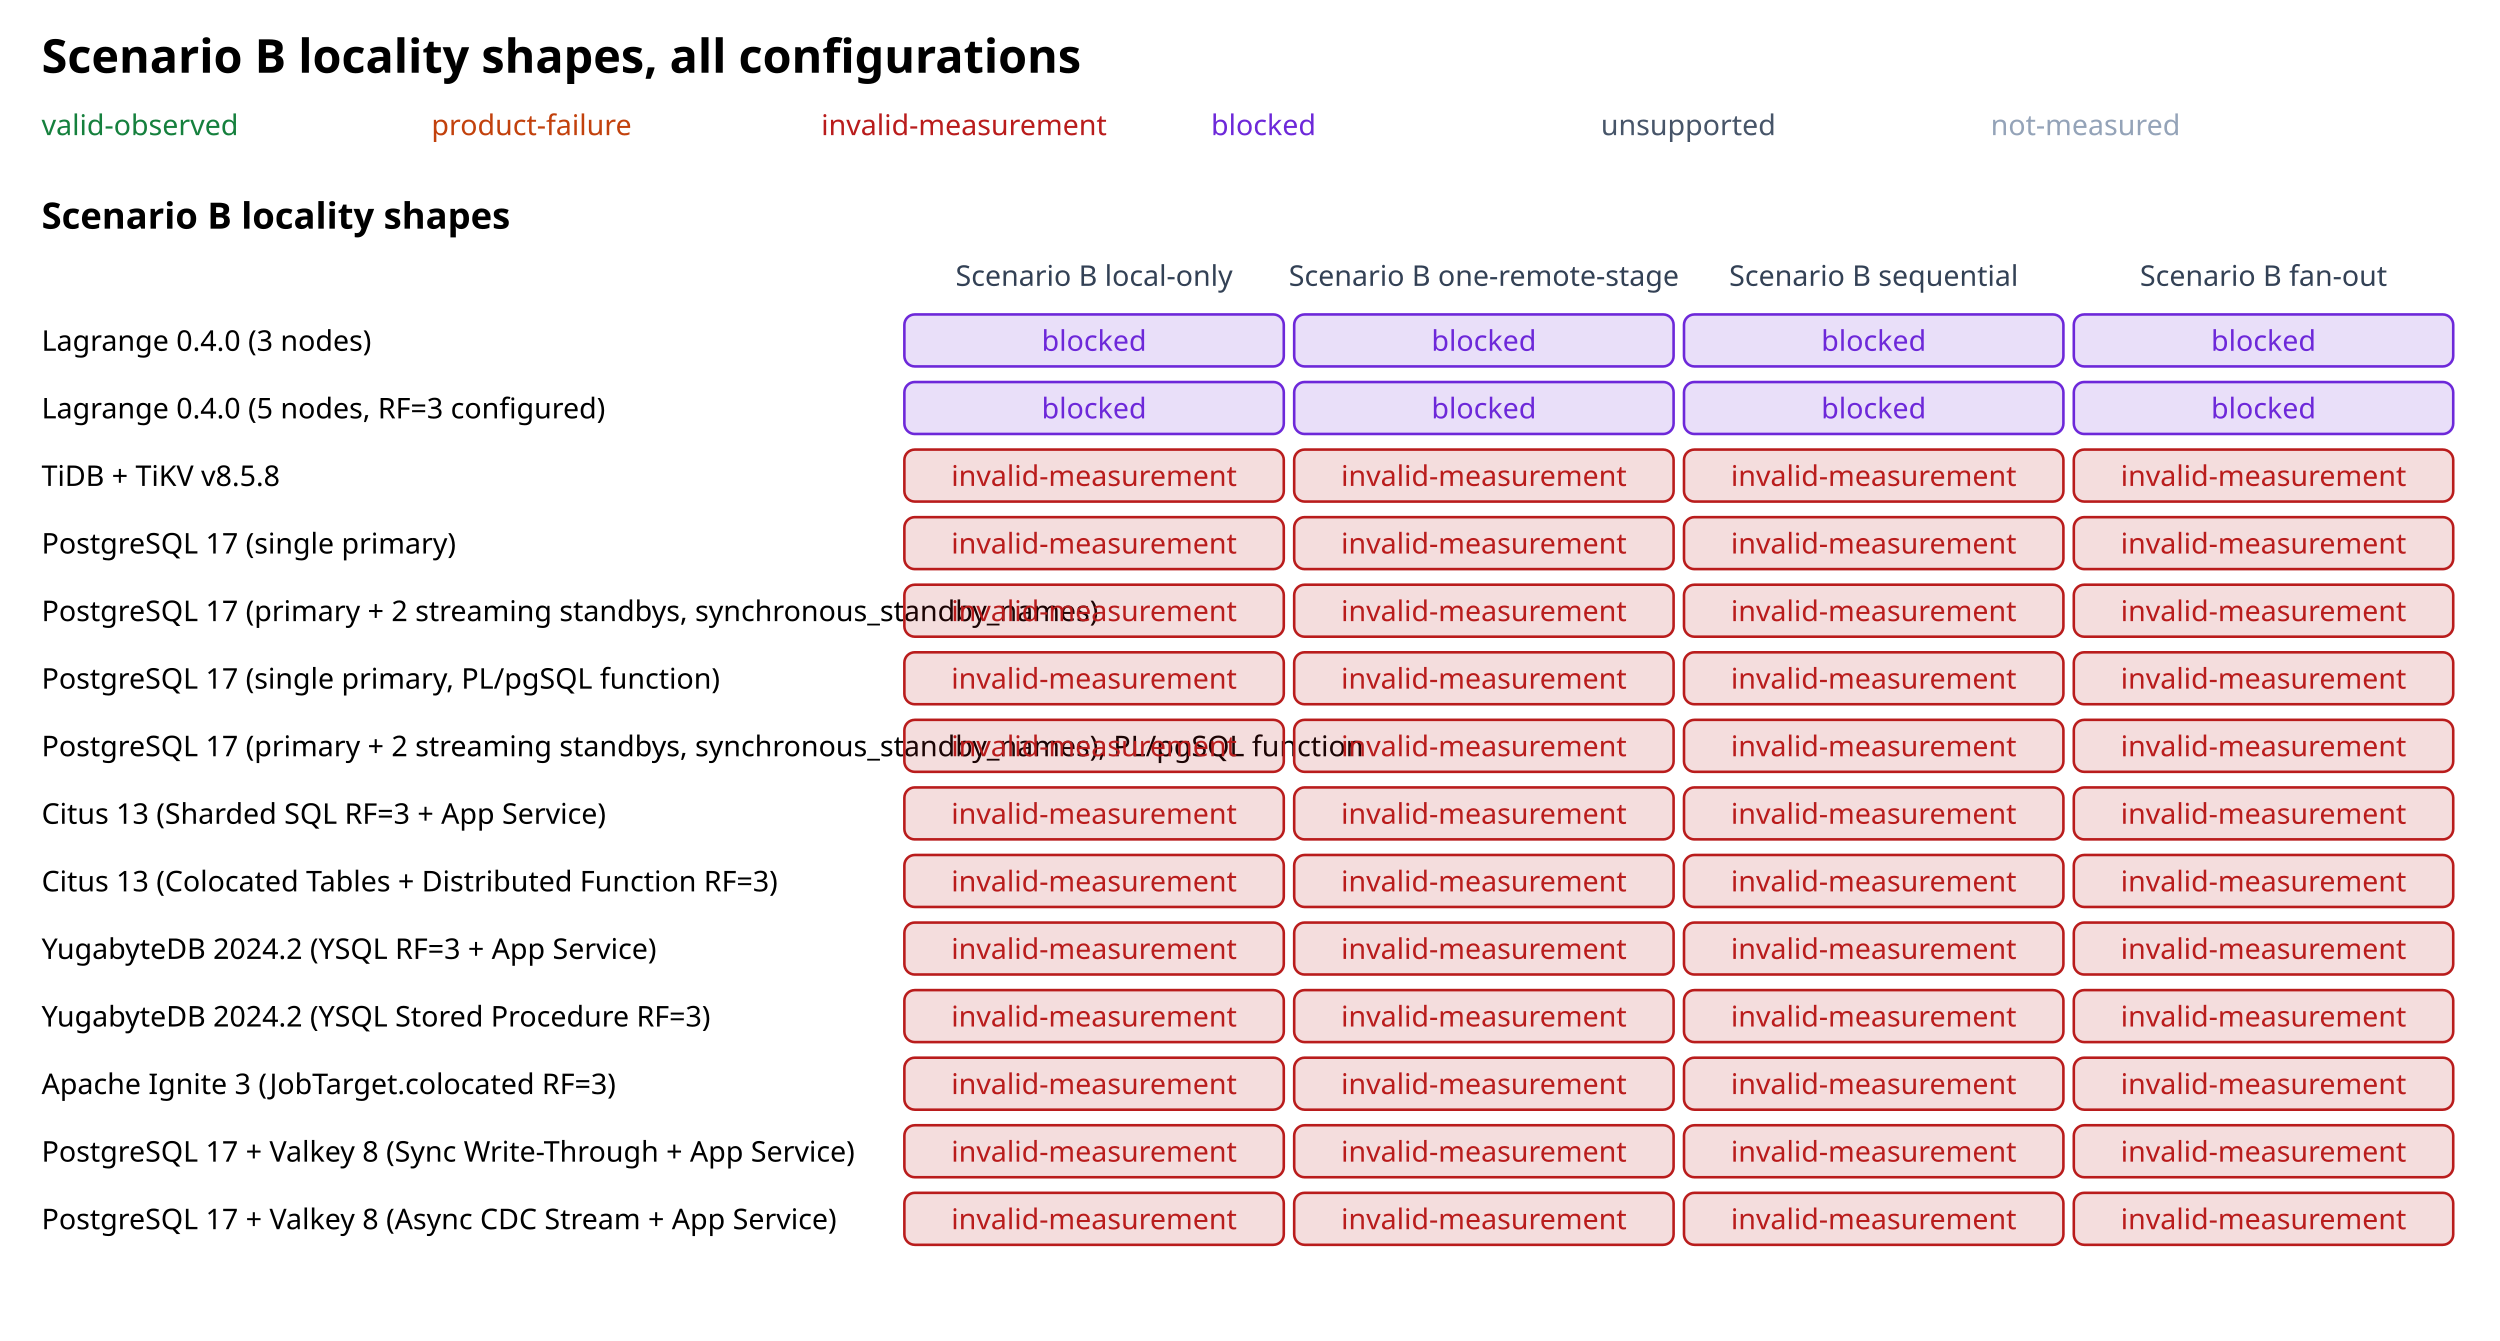
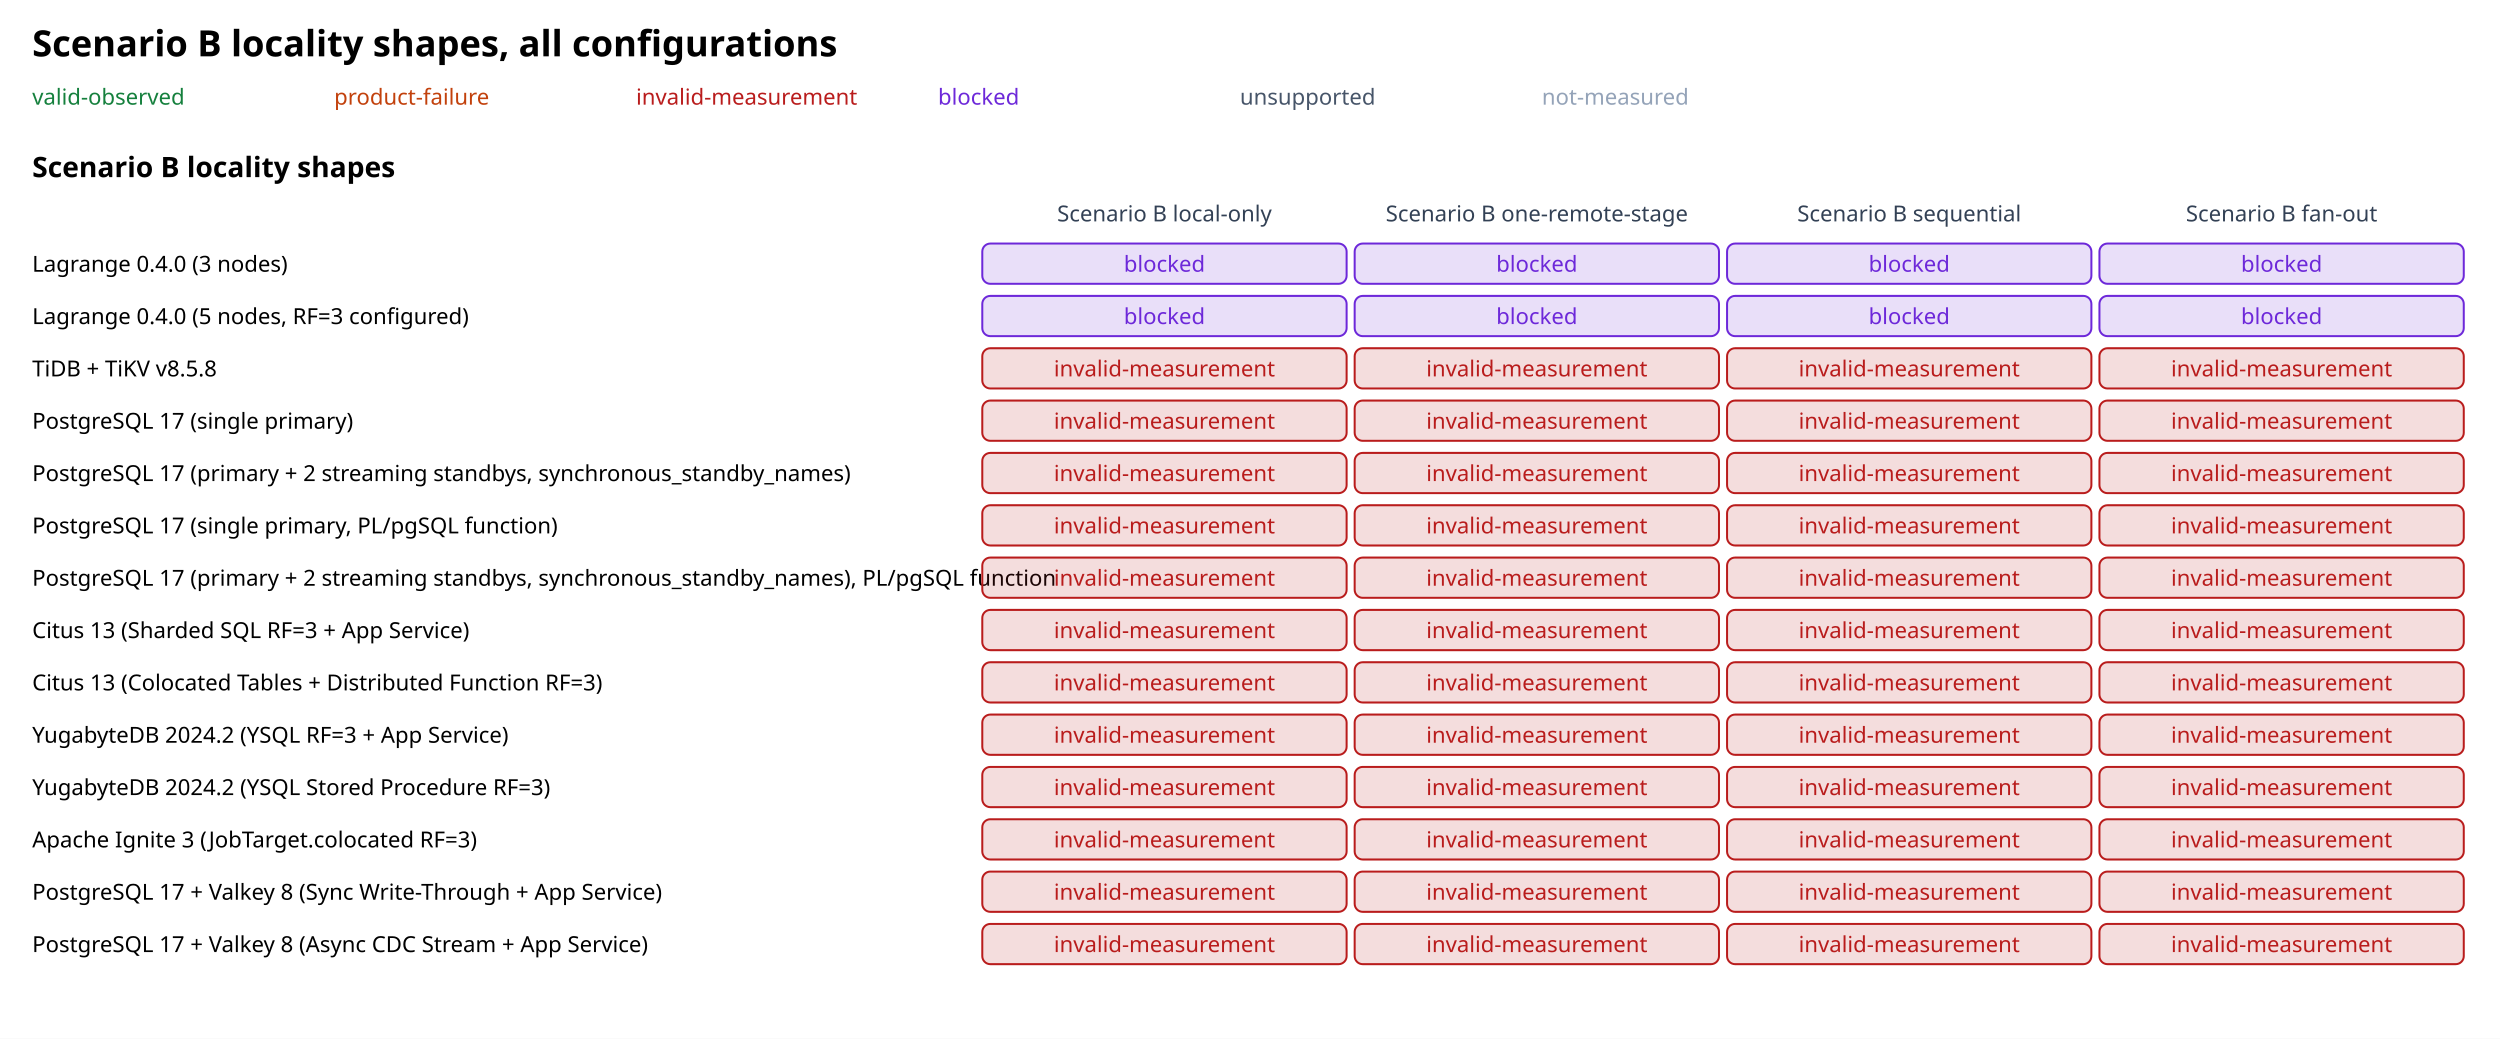
- <svg xmlns="http://www.w3.org/2000/svg" width="962" height="516" viewBox="0 0 962 516" font-family="sans-serif">
+ <svg xmlns="http://www.w3.org/2000/svg" width="1242" height="516" viewBox="0 0 1242 516" font-family="sans-serif">
  <rect width="100%" height="100%" fill="#ffffff" />
  <text x="16" y="28" font-size="18" font-weight="700">Scenario B locality shapes, all configurations</text>
  <text x="16" y="52" font-size="11" fill="#15803d">valid-observed</text>
  <text x="166" y="52" font-size="11" fill="#c2410c">product-failure</text>
  <text x="316" y="52" font-size="11" fill="#b91c1c">invalid-measurement</text>
  <text x="466" y="52" font-size="11" fill="#6d28d9">blocked</text>
  <text x="616" y="52" font-size="11" fill="#475569">unsupported</text>
  <text x="766" y="52" font-size="11" fill="#94a3b8">not-measured</text>
  <text x="16" y="88" font-size="14" font-weight="600">Scenario B locality shapes</text>
-   <text x="421" y="110" text-anchor="middle" font-size="11" fill="#334155">Scenario B local-only</text>
-   <text x="571" y="110" text-anchor="middle" font-size="11" fill="#334155">Scenario B one-remote-stage</text>
-   <text x="721" y="110" text-anchor="middle" font-size="11" fill="#334155">Scenario B sequential</text>
-   <text x="871" y="110" text-anchor="middle" font-size="11" fill="#334155">Scenario B fan-out</text>
+   <text x="578.5" y="110" text-anchor="middle" font-size="11" fill="#334155">Scenario B local-only</text>
+   <text x="763.5" y="110" text-anchor="middle" font-size="11" fill="#334155">Scenario B one-remote-stage</text>
+   <text x="948.5" y="110" text-anchor="middle" font-size="11" fill="#334155">Scenario B sequential</text>
+   <text x="1133.5" y="110" text-anchor="middle" font-size="11" fill="#334155">Scenario B fan-out</text>
  <text x="16" y="135" font-size="11">Lagrange 0.4.0 (3 nodes)</text>
  <g>
-     <rect x="348" y="121" width="146" height="20" rx="4" fill="#6d28d9" fill-opacity="0.15" stroke="#6d28d9" />
-     <text x="421" y="135" text-anchor="middle" font-size="11" fill="#6d28d9">blocked</text>
-   </g>
-   <g>
-     <rect x="498" y="121" width="146" height="20" rx="4" fill="#6d28d9" fill-opacity="0.15" stroke="#6d28d9" />
-     <text x="571" y="135" text-anchor="middle" font-size="11" fill="#6d28d9">blocked</text>
-   </g>
-   <g>
-     <rect x="648" y="121" width="146" height="20" rx="4" fill="#6d28d9" fill-opacity="0.15" stroke="#6d28d9" />
-     <text x="721" y="135" text-anchor="middle" font-size="11" fill="#6d28d9">blocked</text>
-   </g>
-   <g>
-     <rect x="798" y="121" width="146" height="20" rx="4" fill="#6d28d9" fill-opacity="0.15" stroke="#6d28d9" />
-     <text x="871" y="135" text-anchor="middle" font-size="11" fill="#6d28d9">blocked</text>
+     <rect x="488" y="121" width="181" height="20" rx="4" fill="#6d28d9" fill-opacity="0.15" stroke="#6d28d9" />
+     <text x="578.5" y="135" text-anchor="middle" font-size="11" fill="#6d28d9">blocked</text>
+   </g>
+   <g>
+     <rect x="673" y="121" width="181" height="20" rx="4" fill="#6d28d9" fill-opacity="0.15" stroke="#6d28d9" />
+     <text x="763.5" y="135" text-anchor="middle" font-size="11" fill="#6d28d9">blocked</text>
+   </g>
+   <g>
+     <rect x="858" y="121" width="181" height="20" rx="4" fill="#6d28d9" fill-opacity="0.15" stroke="#6d28d9" />
+     <text x="948.5" y="135" text-anchor="middle" font-size="11" fill="#6d28d9">blocked</text>
+   </g>
+   <g>
+     <rect x="1043" y="121" width="181" height="20" rx="4" fill="#6d28d9" fill-opacity="0.15" stroke="#6d28d9" />
+     <text x="1133.5" y="135" text-anchor="middle" font-size="11" fill="#6d28d9">blocked</text>
  </g>
  <text x="16" y="161" font-size="11">Lagrange 0.4.0 (5 nodes, RF=3 configured)</text>
  <g>
-     <rect x="348" y="147" width="146" height="20" rx="4" fill="#6d28d9" fill-opacity="0.15" stroke="#6d28d9" />
-     <text x="421" y="161" text-anchor="middle" font-size="11" fill="#6d28d9">blocked</text>
-   </g>
-   <g>
-     <rect x="498" y="147" width="146" height="20" rx="4" fill="#6d28d9" fill-opacity="0.15" stroke="#6d28d9" />
-     <text x="571" y="161" text-anchor="middle" font-size="11" fill="#6d28d9">blocked</text>
-   </g>
-   <g>
-     <rect x="648" y="147" width="146" height="20" rx="4" fill="#6d28d9" fill-opacity="0.15" stroke="#6d28d9" />
-     <text x="721" y="161" text-anchor="middle" font-size="11" fill="#6d28d9">blocked</text>
-   </g>
-   <g>
-     <rect x="798" y="147" width="146" height="20" rx="4" fill="#6d28d9" fill-opacity="0.15" stroke="#6d28d9" />
-     <text x="871" y="161" text-anchor="middle" font-size="11" fill="#6d28d9">blocked</text>
+     <rect x="488" y="147" width="181" height="20" rx="4" fill="#6d28d9" fill-opacity="0.15" stroke="#6d28d9" />
+     <text x="578.5" y="161" text-anchor="middle" font-size="11" fill="#6d28d9">blocked</text>
+   </g>
+   <g>
+     <rect x="673" y="147" width="181" height="20" rx="4" fill="#6d28d9" fill-opacity="0.15" stroke="#6d28d9" />
+     <text x="763.5" y="161" text-anchor="middle" font-size="11" fill="#6d28d9">blocked</text>
+   </g>
+   <g>
+     <rect x="858" y="147" width="181" height="20" rx="4" fill="#6d28d9" fill-opacity="0.15" stroke="#6d28d9" />
+     <text x="948.5" y="161" text-anchor="middle" font-size="11" fill="#6d28d9">blocked</text>
+   </g>
+   <g>
+     <rect x="1043" y="147" width="181" height="20" rx="4" fill="#6d28d9" fill-opacity="0.15" stroke="#6d28d9" />
+     <text x="1133.5" y="161" text-anchor="middle" font-size="11" fill="#6d28d9">blocked</text>
  </g>
  <text x="16" y="187" font-size="11">TiDB + TiKV v8.5.8</text>
  <g>
-     <rect x="348" y="173" width="146" height="20" rx="4" fill="#b91c1c" fill-opacity="0.15" stroke="#b91c1c" />
-     <text x="421" y="187" text-anchor="middle" font-size="11" fill="#b91c1c">invalid-measurement</text>
-   </g>
-   <g>
-     <rect x="498" y="173" width="146" height="20" rx="4" fill="#b91c1c" fill-opacity="0.15" stroke="#b91c1c" />
-     <text x="571" y="187" text-anchor="middle" font-size="11" fill="#b91c1c">invalid-measurement</text>
-   </g>
-   <g>
-     <rect x="648" y="173" width="146" height="20" rx="4" fill="#b91c1c" fill-opacity="0.15" stroke="#b91c1c" />
-     <text x="721" y="187" text-anchor="middle" font-size="11" fill="#b91c1c">invalid-measurement</text>
-   </g>
-   <g>
-     <rect x="798" y="173" width="146" height="20" rx="4" fill="#b91c1c" fill-opacity="0.15" stroke="#b91c1c" />
-     <text x="871" y="187" text-anchor="middle" font-size="11" fill="#b91c1c">invalid-measurement</text>
+     <rect x="488" y="173" width="181" height="20" rx="4" fill="#b91c1c" fill-opacity="0.15" stroke="#b91c1c" />
+     <text x="578.5" y="187" text-anchor="middle" font-size="11" fill="#b91c1c">invalid-measurement</text>
+   </g>
+   <g>
+     <rect x="673" y="173" width="181" height="20" rx="4" fill="#b91c1c" fill-opacity="0.15" stroke="#b91c1c" />
+     <text x="763.5" y="187" text-anchor="middle" font-size="11" fill="#b91c1c">invalid-measurement</text>
+   </g>
+   <g>
+     <rect x="858" y="173" width="181" height="20" rx="4" fill="#b91c1c" fill-opacity="0.15" stroke="#b91c1c" />
+     <text x="948.5" y="187" text-anchor="middle" font-size="11" fill="#b91c1c">invalid-measurement</text>
+   </g>
+   <g>
+     <rect x="1043" y="173" width="181" height="20" rx="4" fill="#b91c1c" fill-opacity="0.15" stroke="#b91c1c" />
+     <text x="1133.5" y="187" text-anchor="middle" font-size="11" fill="#b91c1c">invalid-measurement</text>
  </g>
  <text x="16" y="213" font-size="11">PostgreSQL 17 (single primary)</text>
  <g>
-     <rect x="348" y="199" width="146" height="20" rx="4" fill="#b91c1c" fill-opacity="0.15" stroke="#b91c1c" />
-     <text x="421" y="213" text-anchor="middle" font-size="11" fill="#b91c1c">invalid-measurement</text>
-   </g>
-   <g>
-     <rect x="498" y="199" width="146" height="20" rx="4" fill="#b91c1c" fill-opacity="0.15" stroke="#b91c1c" />
-     <text x="571" y="213" text-anchor="middle" font-size="11" fill="#b91c1c">invalid-measurement</text>
-   </g>
-   <g>
-     <rect x="648" y="199" width="146" height="20" rx="4" fill="#b91c1c" fill-opacity="0.15" stroke="#b91c1c" />
-     <text x="721" y="213" text-anchor="middle" font-size="11" fill="#b91c1c">invalid-measurement</text>
-   </g>
-   <g>
-     <rect x="798" y="199" width="146" height="20" rx="4" fill="#b91c1c" fill-opacity="0.15" stroke="#b91c1c" />
-     <text x="871" y="213" text-anchor="middle" font-size="11" fill="#b91c1c">invalid-measurement</text>
+     <rect x="488" y="199" width="181" height="20" rx="4" fill="#b91c1c" fill-opacity="0.15" stroke="#b91c1c" />
+     <text x="578.5" y="213" text-anchor="middle" font-size="11" fill="#b91c1c">invalid-measurement</text>
+   </g>
+   <g>
+     <rect x="673" y="199" width="181" height="20" rx="4" fill="#b91c1c" fill-opacity="0.15" stroke="#b91c1c" />
+     <text x="763.5" y="213" text-anchor="middle" font-size="11" fill="#b91c1c">invalid-measurement</text>
+   </g>
+   <g>
+     <rect x="858" y="199" width="181" height="20" rx="4" fill="#b91c1c" fill-opacity="0.15" stroke="#b91c1c" />
+     <text x="948.5" y="213" text-anchor="middle" font-size="11" fill="#b91c1c">invalid-measurement</text>
+   </g>
+   <g>
+     <rect x="1043" y="199" width="181" height="20" rx="4" fill="#b91c1c" fill-opacity="0.15" stroke="#b91c1c" />
+     <text x="1133.5" y="213" text-anchor="middle" font-size="11" fill="#b91c1c">invalid-measurement</text>
  </g>
  <text x="16" y="239" font-size="11">PostgreSQL 17 (primary + 2 streaming standbys, synchronous_standby_names)</text>
  <g>
-     <rect x="348" y="225" width="146" height="20" rx="4" fill="#b91c1c" fill-opacity="0.15" stroke="#b91c1c" />
-     <text x="421" y="239" text-anchor="middle" font-size="11" fill="#b91c1c">invalid-measurement</text>
-   </g>
-   <g>
-     <rect x="498" y="225" width="146" height="20" rx="4" fill="#b91c1c" fill-opacity="0.15" stroke="#b91c1c" />
-     <text x="571" y="239" text-anchor="middle" font-size="11" fill="#b91c1c">invalid-measurement</text>
-   </g>
-   <g>
-     <rect x="648" y="225" width="146" height="20" rx="4" fill="#b91c1c" fill-opacity="0.15" stroke="#b91c1c" />
-     <text x="721" y="239" text-anchor="middle" font-size="11" fill="#b91c1c">invalid-measurement</text>
-   </g>
-   <g>
-     <rect x="798" y="225" width="146" height="20" rx="4" fill="#b91c1c" fill-opacity="0.15" stroke="#b91c1c" />
-     <text x="871" y="239" text-anchor="middle" font-size="11" fill="#b91c1c">invalid-measurement</text>
+     <rect x="488" y="225" width="181" height="20" rx="4" fill="#b91c1c" fill-opacity="0.15" stroke="#b91c1c" />
+     <text x="578.5" y="239" text-anchor="middle" font-size="11" fill="#b91c1c">invalid-measurement</text>
+   </g>
+   <g>
+     <rect x="673" y="225" width="181" height="20" rx="4" fill="#b91c1c" fill-opacity="0.15" stroke="#b91c1c" />
+     <text x="763.5" y="239" text-anchor="middle" font-size="11" fill="#b91c1c">invalid-measurement</text>
+   </g>
+   <g>
+     <rect x="858" y="225" width="181" height="20" rx="4" fill="#b91c1c" fill-opacity="0.15" stroke="#b91c1c" />
+     <text x="948.5" y="239" text-anchor="middle" font-size="11" fill="#b91c1c">invalid-measurement</text>
+   </g>
+   <g>
+     <rect x="1043" y="225" width="181" height="20" rx="4" fill="#b91c1c" fill-opacity="0.15" stroke="#b91c1c" />
+     <text x="1133.5" y="239" text-anchor="middle" font-size="11" fill="#b91c1c">invalid-measurement</text>
  </g>
  <text x="16" y="265" font-size="11">PostgreSQL 17 (single primary, PL/pgSQL function)</text>
  <g>
-     <rect x="348" y="251" width="146" height="20" rx="4" fill="#b91c1c" fill-opacity="0.15" stroke="#b91c1c" />
-     <text x="421" y="265" text-anchor="middle" font-size="11" fill="#b91c1c">invalid-measurement</text>
-   </g>
-   <g>
-     <rect x="498" y="251" width="146" height="20" rx="4" fill="#b91c1c" fill-opacity="0.15" stroke="#b91c1c" />
-     <text x="571" y="265" text-anchor="middle" font-size="11" fill="#b91c1c">invalid-measurement</text>
-   </g>
-   <g>
-     <rect x="648" y="251" width="146" height="20" rx="4" fill="#b91c1c" fill-opacity="0.15" stroke="#b91c1c" />
-     <text x="721" y="265" text-anchor="middle" font-size="11" fill="#b91c1c">invalid-measurement</text>
-   </g>
-   <g>
-     <rect x="798" y="251" width="146" height="20" rx="4" fill="#b91c1c" fill-opacity="0.15" stroke="#b91c1c" />
-     <text x="871" y="265" text-anchor="middle" font-size="11" fill="#b91c1c">invalid-measurement</text>
+     <rect x="488" y="251" width="181" height="20" rx="4" fill="#b91c1c" fill-opacity="0.15" stroke="#b91c1c" />
+     <text x="578.5" y="265" text-anchor="middle" font-size="11" fill="#b91c1c">invalid-measurement</text>
+   </g>
+   <g>
+     <rect x="673" y="251" width="181" height="20" rx="4" fill="#b91c1c" fill-opacity="0.15" stroke="#b91c1c" />
+     <text x="763.5" y="265" text-anchor="middle" font-size="11" fill="#b91c1c">invalid-measurement</text>
+   </g>
+   <g>
+     <rect x="858" y="251" width="181" height="20" rx="4" fill="#b91c1c" fill-opacity="0.15" stroke="#b91c1c" />
+     <text x="948.5" y="265" text-anchor="middle" font-size="11" fill="#b91c1c">invalid-measurement</text>
+   </g>
+   <g>
+     <rect x="1043" y="251" width="181" height="20" rx="4" fill="#b91c1c" fill-opacity="0.15" stroke="#b91c1c" />
+     <text x="1133.5" y="265" text-anchor="middle" font-size="11" fill="#b91c1c">invalid-measurement</text>
  </g>
  <text x="16" y="291" font-size="11">PostgreSQL 17 (primary + 2 streaming standbys, synchronous_standby_names), PL/pgSQL function</text>
  <g>
-     <rect x="348" y="277" width="146" height="20" rx="4" fill="#b91c1c" fill-opacity="0.15" stroke="#b91c1c" />
-     <text x="421" y="291" text-anchor="middle" font-size="11" fill="#b91c1c">invalid-measurement</text>
-   </g>
-   <g>
-     <rect x="498" y="277" width="146" height="20" rx="4" fill="#b91c1c" fill-opacity="0.15" stroke="#b91c1c" />
-     <text x="571" y="291" text-anchor="middle" font-size="11" fill="#b91c1c">invalid-measurement</text>
-   </g>
-   <g>
-     <rect x="648" y="277" width="146" height="20" rx="4" fill="#b91c1c" fill-opacity="0.15" stroke="#b91c1c" />
-     <text x="721" y="291" text-anchor="middle" font-size="11" fill="#b91c1c">invalid-measurement</text>
-   </g>
-   <g>
-     <rect x="798" y="277" width="146" height="20" rx="4" fill="#b91c1c" fill-opacity="0.15" stroke="#b91c1c" />
-     <text x="871" y="291" text-anchor="middle" font-size="11" fill="#b91c1c">invalid-measurement</text>
+     <rect x="488" y="277" width="181" height="20" rx="4" fill="#b91c1c" fill-opacity="0.15" stroke="#b91c1c" />
+     <text x="578.5" y="291" text-anchor="middle" font-size="11" fill="#b91c1c">invalid-measurement</text>
+   </g>
+   <g>
+     <rect x="673" y="277" width="181" height="20" rx="4" fill="#b91c1c" fill-opacity="0.15" stroke="#b91c1c" />
+     <text x="763.5" y="291" text-anchor="middle" font-size="11" fill="#b91c1c">invalid-measurement</text>
+   </g>
+   <g>
+     <rect x="858" y="277" width="181" height="20" rx="4" fill="#b91c1c" fill-opacity="0.15" stroke="#b91c1c" />
+     <text x="948.5" y="291" text-anchor="middle" font-size="11" fill="#b91c1c">invalid-measurement</text>
+   </g>
+   <g>
+     <rect x="1043" y="277" width="181" height="20" rx="4" fill="#b91c1c" fill-opacity="0.15" stroke="#b91c1c" />
+     <text x="1133.5" y="291" text-anchor="middle" font-size="11" fill="#b91c1c">invalid-measurement</text>
  </g>
  <text x="16" y="317" font-size="11">Citus 13 (Sharded SQL RF=3 + App Service)</text>
  <g>
-     <rect x="348" y="303" width="146" height="20" rx="4" fill="#b91c1c" fill-opacity="0.15" stroke="#b91c1c" />
-     <text x="421" y="317" text-anchor="middle" font-size="11" fill="#b91c1c">invalid-measurement</text>
-   </g>
-   <g>
-     <rect x="498" y="303" width="146" height="20" rx="4" fill="#b91c1c" fill-opacity="0.15" stroke="#b91c1c" />
-     <text x="571" y="317" text-anchor="middle" font-size="11" fill="#b91c1c">invalid-measurement</text>
-   </g>
-   <g>
-     <rect x="648" y="303" width="146" height="20" rx="4" fill="#b91c1c" fill-opacity="0.15" stroke="#b91c1c" />
-     <text x="721" y="317" text-anchor="middle" font-size="11" fill="#b91c1c">invalid-measurement</text>
-   </g>
-   <g>
-     <rect x="798" y="303" width="146" height="20" rx="4" fill="#b91c1c" fill-opacity="0.15" stroke="#b91c1c" />
-     <text x="871" y="317" text-anchor="middle" font-size="11" fill="#b91c1c">invalid-measurement</text>
+     <rect x="488" y="303" width="181" height="20" rx="4" fill="#b91c1c" fill-opacity="0.15" stroke="#b91c1c" />
+     <text x="578.5" y="317" text-anchor="middle" font-size="11" fill="#b91c1c">invalid-measurement</text>
+   </g>
+   <g>
+     <rect x="673" y="303" width="181" height="20" rx="4" fill="#b91c1c" fill-opacity="0.15" stroke="#b91c1c" />
+     <text x="763.5" y="317" text-anchor="middle" font-size="11" fill="#b91c1c">invalid-measurement</text>
+   </g>
+   <g>
+     <rect x="858" y="303" width="181" height="20" rx="4" fill="#b91c1c" fill-opacity="0.15" stroke="#b91c1c" />
+     <text x="948.5" y="317" text-anchor="middle" font-size="11" fill="#b91c1c">invalid-measurement</text>
+   </g>
+   <g>
+     <rect x="1043" y="303" width="181" height="20" rx="4" fill="#b91c1c" fill-opacity="0.15" stroke="#b91c1c" />
+     <text x="1133.5" y="317" text-anchor="middle" font-size="11" fill="#b91c1c">invalid-measurement</text>
  </g>
  <text x="16" y="343" font-size="11">Citus 13 (Colocated Tables + Distributed Function RF=3)</text>
  <g>
-     <rect x="348" y="329" width="146" height="20" rx="4" fill="#b91c1c" fill-opacity="0.15" stroke="#b91c1c" />
-     <text x="421" y="343" text-anchor="middle" font-size="11" fill="#b91c1c">invalid-measurement</text>
-   </g>
-   <g>
-     <rect x="498" y="329" width="146" height="20" rx="4" fill="#b91c1c" fill-opacity="0.15" stroke="#b91c1c" />
-     <text x="571" y="343" text-anchor="middle" font-size="11" fill="#b91c1c">invalid-measurement</text>
-   </g>
-   <g>
-     <rect x="648" y="329" width="146" height="20" rx="4" fill="#b91c1c" fill-opacity="0.15" stroke="#b91c1c" />
-     <text x="721" y="343" text-anchor="middle" font-size="11" fill="#b91c1c">invalid-measurement</text>
-   </g>
-   <g>
-     <rect x="798" y="329" width="146" height="20" rx="4" fill="#b91c1c" fill-opacity="0.15" stroke="#b91c1c" />
-     <text x="871" y="343" text-anchor="middle" font-size="11" fill="#b91c1c">invalid-measurement</text>
+     <rect x="488" y="329" width="181" height="20" rx="4" fill="#b91c1c" fill-opacity="0.15" stroke="#b91c1c" />
+     <text x="578.5" y="343" text-anchor="middle" font-size="11" fill="#b91c1c">invalid-measurement</text>
+   </g>
+   <g>
+     <rect x="673" y="329" width="181" height="20" rx="4" fill="#b91c1c" fill-opacity="0.15" stroke="#b91c1c" />
+     <text x="763.5" y="343" text-anchor="middle" font-size="11" fill="#b91c1c">invalid-measurement</text>
+   </g>
+   <g>
+     <rect x="858" y="329" width="181" height="20" rx="4" fill="#b91c1c" fill-opacity="0.15" stroke="#b91c1c" />
+     <text x="948.5" y="343" text-anchor="middle" font-size="11" fill="#b91c1c">invalid-measurement</text>
+   </g>
+   <g>
+     <rect x="1043" y="329" width="181" height="20" rx="4" fill="#b91c1c" fill-opacity="0.15" stroke="#b91c1c" />
+     <text x="1133.5" y="343" text-anchor="middle" font-size="11" fill="#b91c1c">invalid-measurement</text>
  </g>
  <text x="16" y="369" font-size="11">YugabyteDB 2024.2 (YSQL RF=3 + App Service)</text>
  <g>
-     <rect x="348" y="355" width="146" height="20" rx="4" fill="#b91c1c" fill-opacity="0.15" stroke="#b91c1c" />
-     <text x="421" y="369" text-anchor="middle" font-size="11" fill="#b91c1c">invalid-measurement</text>
-   </g>
-   <g>
-     <rect x="498" y="355" width="146" height="20" rx="4" fill="#b91c1c" fill-opacity="0.15" stroke="#b91c1c" />
-     <text x="571" y="369" text-anchor="middle" font-size="11" fill="#b91c1c">invalid-measurement</text>
-   </g>
-   <g>
-     <rect x="648" y="355" width="146" height="20" rx="4" fill="#b91c1c" fill-opacity="0.15" stroke="#b91c1c" />
-     <text x="721" y="369" text-anchor="middle" font-size="11" fill="#b91c1c">invalid-measurement</text>
-   </g>
-   <g>
-     <rect x="798" y="355" width="146" height="20" rx="4" fill="#b91c1c" fill-opacity="0.15" stroke="#b91c1c" />
-     <text x="871" y="369" text-anchor="middle" font-size="11" fill="#b91c1c">invalid-measurement</text>
+     <rect x="488" y="355" width="181" height="20" rx="4" fill="#b91c1c" fill-opacity="0.15" stroke="#b91c1c" />
+     <text x="578.5" y="369" text-anchor="middle" font-size="11" fill="#b91c1c">invalid-measurement</text>
+   </g>
+   <g>
+     <rect x="673" y="355" width="181" height="20" rx="4" fill="#b91c1c" fill-opacity="0.15" stroke="#b91c1c" />
+     <text x="763.5" y="369" text-anchor="middle" font-size="11" fill="#b91c1c">invalid-measurement</text>
+   </g>
+   <g>
+     <rect x="858" y="355" width="181" height="20" rx="4" fill="#b91c1c" fill-opacity="0.15" stroke="#b91c1c" />
+     <text x="948.5" y="369" text-anchor="middle" font-size="11" fill="#b91c1c">invalid-measurement</text>
+   </g>
+   <g>
+     <rect x="1043" y="355" width="181" height="20" rx="4" fill="#b91c1c" fill-opacity="0.15" stroke="#b91c1c" />
+     <text x="1133.5" y="369" text-anchor="middle" font-size="11" fill="#b91c1c">invalid-measurement</text>
  </g>
  <text x="16" y="395" font-size="11">YugabyteDB 2024.2 (YSQL Stored Procedure RF=3)</text>
  <g>
-     <rect x="348" y="381" width="146" height="20" rx="4" fill="#b91c1c" fill-opacity="0.15" stroke="#b91c1c" />
-     <text x="421" y="395" text-anchor="middle" font-size="11" fill="#b91c1c">invalid-measurement</text>
-   </g>
-   <g>
-     <rect x="498" y="381" width="146" height="20" rx="4" fill="#b91c1c" fill-opacity="0.15" stroke="#b91c1c" />
-     <text x="571" y="395" text-anchor="middle" font-size="11" fill="#b91c1c">invalid-measurement</text>
-   </g>
-   <g>
-     <rect x="648" y="381" width="146" height="20" rx="4" fill="#b91c1c" fill-opacity="0.15" stroke="#b91c1c" />
-     <text x="721" y="395" text-anchor="middle" font-size="11" fill="#b91c1c">invalid-measurement</text>
-   </g>
-   <g>
-     <rect x="798" y="381" width="146" height="20" rx="4" fill="#b91c1c" fill-opacity="0.15" stroke="#b91c1c" />
-     <text x="871" y="395" text-anchor="middle" font-size="11" fill="#b91c1c">invalid-measurement</text>
+     <rect x="488" y="381" width="181" height="20" rx="4" fill="#b91c1c" fill-opacity="0.15" stroke="#b91c1c" />
+     <text x="578.5" y="395" text-anchor="middle" font-size="11" fill="#b91c1c">invalid-measurement</text>
+   </g>
+   <g>
+     <rect x="673" y="381" width="181" height="20" rx="4" fill="#b91c1c" fill-opacity="0.15" stroke="#b91c1c" />
+     <text x="763.5" y="395" text-anchor="middle" font-size="11" fill="#b91c1c">invalid-measurement</text>
+   </g>
+   <g>
+     <rect x="858" y="381" width="181" height="20" rx="4" fill="#b91c1c" fill-opacity="0.15" stroke="#b91c1c" />
+     <text x="948.5" y="395" text-anchor="middle" font-size="11" fill="#b91c1c">invalid-measurement</text>
+   </g>
+   <g>
+     <rect x="1043" y="381" width="181" height="20" rx="4" fill="#b91c1c" fill-opacity="0.15" stroke="#b91c1c" />
+     <text x="1133.5" y="395" text-anchor="middle" font-size="11" fill="#b91c1c">invalid-measurement</text>
  </g>
  <text x="16" y="421" font-size="11">Apache Ignite 3 (JobTarget.colocated RF=3)</text>
  <g>
-     <rect x="348" y="407" width="146" height="20" rx="4" fill="#b91c1c" fill-opacity="0.15" stroke="#b91c1c" />
-     <text x="421" y="421" text-anchor="middle" font-size="11" fill="#b91c1c">invalid-measurement</text>
-   </g>
-   <g>
-     <rect x="498" y="407" width="146" height="20" rx="4" fill="#b91c1c" fill-opacity="0.15" stroke="#b91c1c" />
-     <text x="571" y="421" text-anchor="middle" font-size="11" fill="#b91c1c">invalid-measurement</text>
-   </g>
-   <g>
-     <rect x="648" y="407" width="146" height="20" rx="4" fill="#b91c1c" fill-opacity="0.15" stroke="#b91c1c" />
-     <text x="721" y="421" text-anchor="middle" font-size="11" fill="#b91c1c">invalid-measurement</text>
-   </g>
-   <g>
-     <rect x="798" y="407" width="146" height="20" rx="4" fill="#b91c1c" fill-opacity="0.15" stroke="#b91c1c" />
-     <text x="871" y="421" text-anchor="middle" font-size="11" fill="#b91c1c">invalid-measurement</text>
+     <rect x="488" y="407" width="181" height="20" rx="4" fill="#b91c1c" fill-opacity="0.15" stroke="#b91c1c" />
+     <text x="578.5" y="421" text-anchor="middle" font-size="11" fill="#b91c1c">invalid-measurement</text>
+   </g>
+   <g>
+     <rect x="673" y="407" width="181" height="20" rx="4" fill="#b91c1c" fill-opacity="0.15" stroke="#b91c1c" />
+     <text x="763.5" y="421" text-anchor="middle" font-size="11" fill="#b91c1c">invalid-measurement</text>
+   </g>
+   <g>
+     <rect x="858" y="407" width="181" height="20" rx="4" fill="#b91c1c" fill-opacity="0.15" stroke="#b91c1c" />
+     <text x="948.5" y="421" text-anchor="middle" font-size="11" fill="#b91c1c">invalid-measurement</text>
+   </g>
+   <g>
+     <rect x="1043" y="407" width="181" height="20" rx="4" fill="#b91c1c" fill-opacity="0.15" stroke="#b91c1c" />
+     <text x="1133.5" y="421" text-anchor="middle" font-size="11" fill="#b91c1c">invalid-measurement</text>
  </g>
  <text x="16" y="447" font-size="11">PostgreSQL 17 + Valkey 8 (Sync Write-Through + App Service)</text>
  <g>
-     <rect x="348" y="433" width="146" height="20" rx="4" fill="#b91c1c" fill-opacity="0.15" stroke="#b91c1c" />
-     <text x="421" y="447" text-anchor="middle" font-size="11" fill="#b91c1c">invalid-measurement</text>
-   </g>
-   <g>
-     <rect x="498" y="433" width="146" height="20" rx="4" fill="#b91c1c" fill-opacity="0.15" stroke="#b91c1c" />
-     <text x="571" y="447" text-anchor="middle" font-size="11" fill="#b91c1c">invalid-measurement</text>
-   </g>
-   <g>
-     <rect x="648" y="433" width="146" height="20" rx="4" fill="#b91c1c" fill-opacity="0.15" stroke="#b91c1c" />
-     <text x="721" y="447" text-anchor="middle" font-size="11" fill="#b91c1c">invalid-measurement</text>
-   </g>
-   <g>
-     <rect x="798" y="433" width="146" height="20" rx="4" fill="#b91c1c" fill-opacity="0.15" stroke="#b91c1c" />
-     <text x="871" y="447" text-anchor="middle" font-size="11" fill="#b91c1c">invalid-measurement</text>
+     <rect x="488" y="433" width="181" height="20" rx="4" fill="#b91c1c" fill-opacity="0.15" stroke="#b91c1c" />
+     <text x="578.5" y="447" text-anchor="middle" font-size="11" fill="#b91c1c">invalid-measurement</text>
+   </g>
+   <g>
+     <rect x="673" y="433" width="181" height="20" rx="4" fill="#b91c1c" fill-opacity="0.15" stroke="#b91c1c" />
+     <text x="763.5" y="447" text-anchor="middle" font-size="11" fill="#b91c1c">invalid-measurement</text>
+   </g>
+   <g>
+     <rect x="858" y="433" width="181" height="20" rx="4" fill="#b91c1c" fill-opacity="0.15" stroke="#b91c1c" />
+     <text x="948.5" y="447" text-anchor="middle" font-size="11" fill="#b91c1c">invalid-measurement</text>
+   </g>
+   <g>
+     <rect x="1043" y="433" width="181" height="20" rx="4" fill="#b91c1c" fill-opacity="0.15" stroke="#b91c1c" />
+     <text x="1133.5" y="447" text-anchor="middle" font-size="11" fill="#b91c1c">invalid-measurement</text>
  </g>
  <text x="16" y="473" font-size="11">PostgreSQL 17 + Valkey 8 (Async CDC Stream + App Service)</text>
  <g>
-     <rect x="348" y="459" width="146" height="20" rx="4" fill="#b91c1c" fill-opacity="0.15" stroke="#b91c1c" />
-     <text x="421" y="473" text-anchor="middle" font-size="11" fill="#b91c1c">invalid-measurement</text>
-   </g>
-   <g>
-     <rect x="498" y="459" width="146" height="20" rx="4" fill="#b91c1c" fill-opacity="0.15" stroke="#b91c1c" />
-     <text x="571" y="473" text-anchor="middle" font-size="11" fill="#b91c1c">invalid-measurement</text>
-   </g>
-   <g>
-     <rect x="648" y="459" width="146" height="20" rx="4" fill="#b91c1c" fill-opacity="0.15" stroke="#b91c1c" />
-     <text x="721" y="473" text-anchor="middle" font-size="11" fill="#b91c1c">invalid-measurement</text>
-   </g>
-   <g>
-     <rect x="798" y="459" width="146" height="20" rx="4" fill="#b91c1c" fill-opacity="0.15" stroke="#b91c1c" />
-     <text x="871" y="473" text-anchor="middle" font-size="11" fill="#b91c1c">invalid-measurement</text>
+     <rect x="488" y="459" width="181" height="20" rx="4" fill="#b91c1c" fill-opacity="0.15" stroke="#b91c1c" />
+     <text x="578.5" y="473" text-anchor="middle" font-size="11" fill="#b91c1c">invalid-measurement</text>
+   </g>
+   <g>
+     <rect x="673" y="459" width="181" height="20" rx="4" fill="#b91c1c" fill-opacity="0.15" stroke="#b91c1c" />
+     <text x="763.5" y="473" text-anchor="middle" font-size="11" fill="#b91c1c">invalid-measurement</text>
+   </g>
+   <g>
+     <rect x="858" y="459" width="181" height="20" rx="4" fill="#b91c1c" fill-opacity="0.15" stroke="#b91c1c" />
+     <text x="948.5" y="473" text-anchor="middle" font-size="11" fill="#b91c1c">invalid-measurement</text>
+   </g>
+   <g>
+     <rect x="1043" y="459" width="181" height="20" rx="4" fill="#b91c1c" fill-opacity="0.15" stroke="#b91c1c" />
+     <text x="1133.5" y="473" text-anchor="middle" font-size="11" fill="#b91c1c">invalid-measurement</text>
  </g>
</svg>
